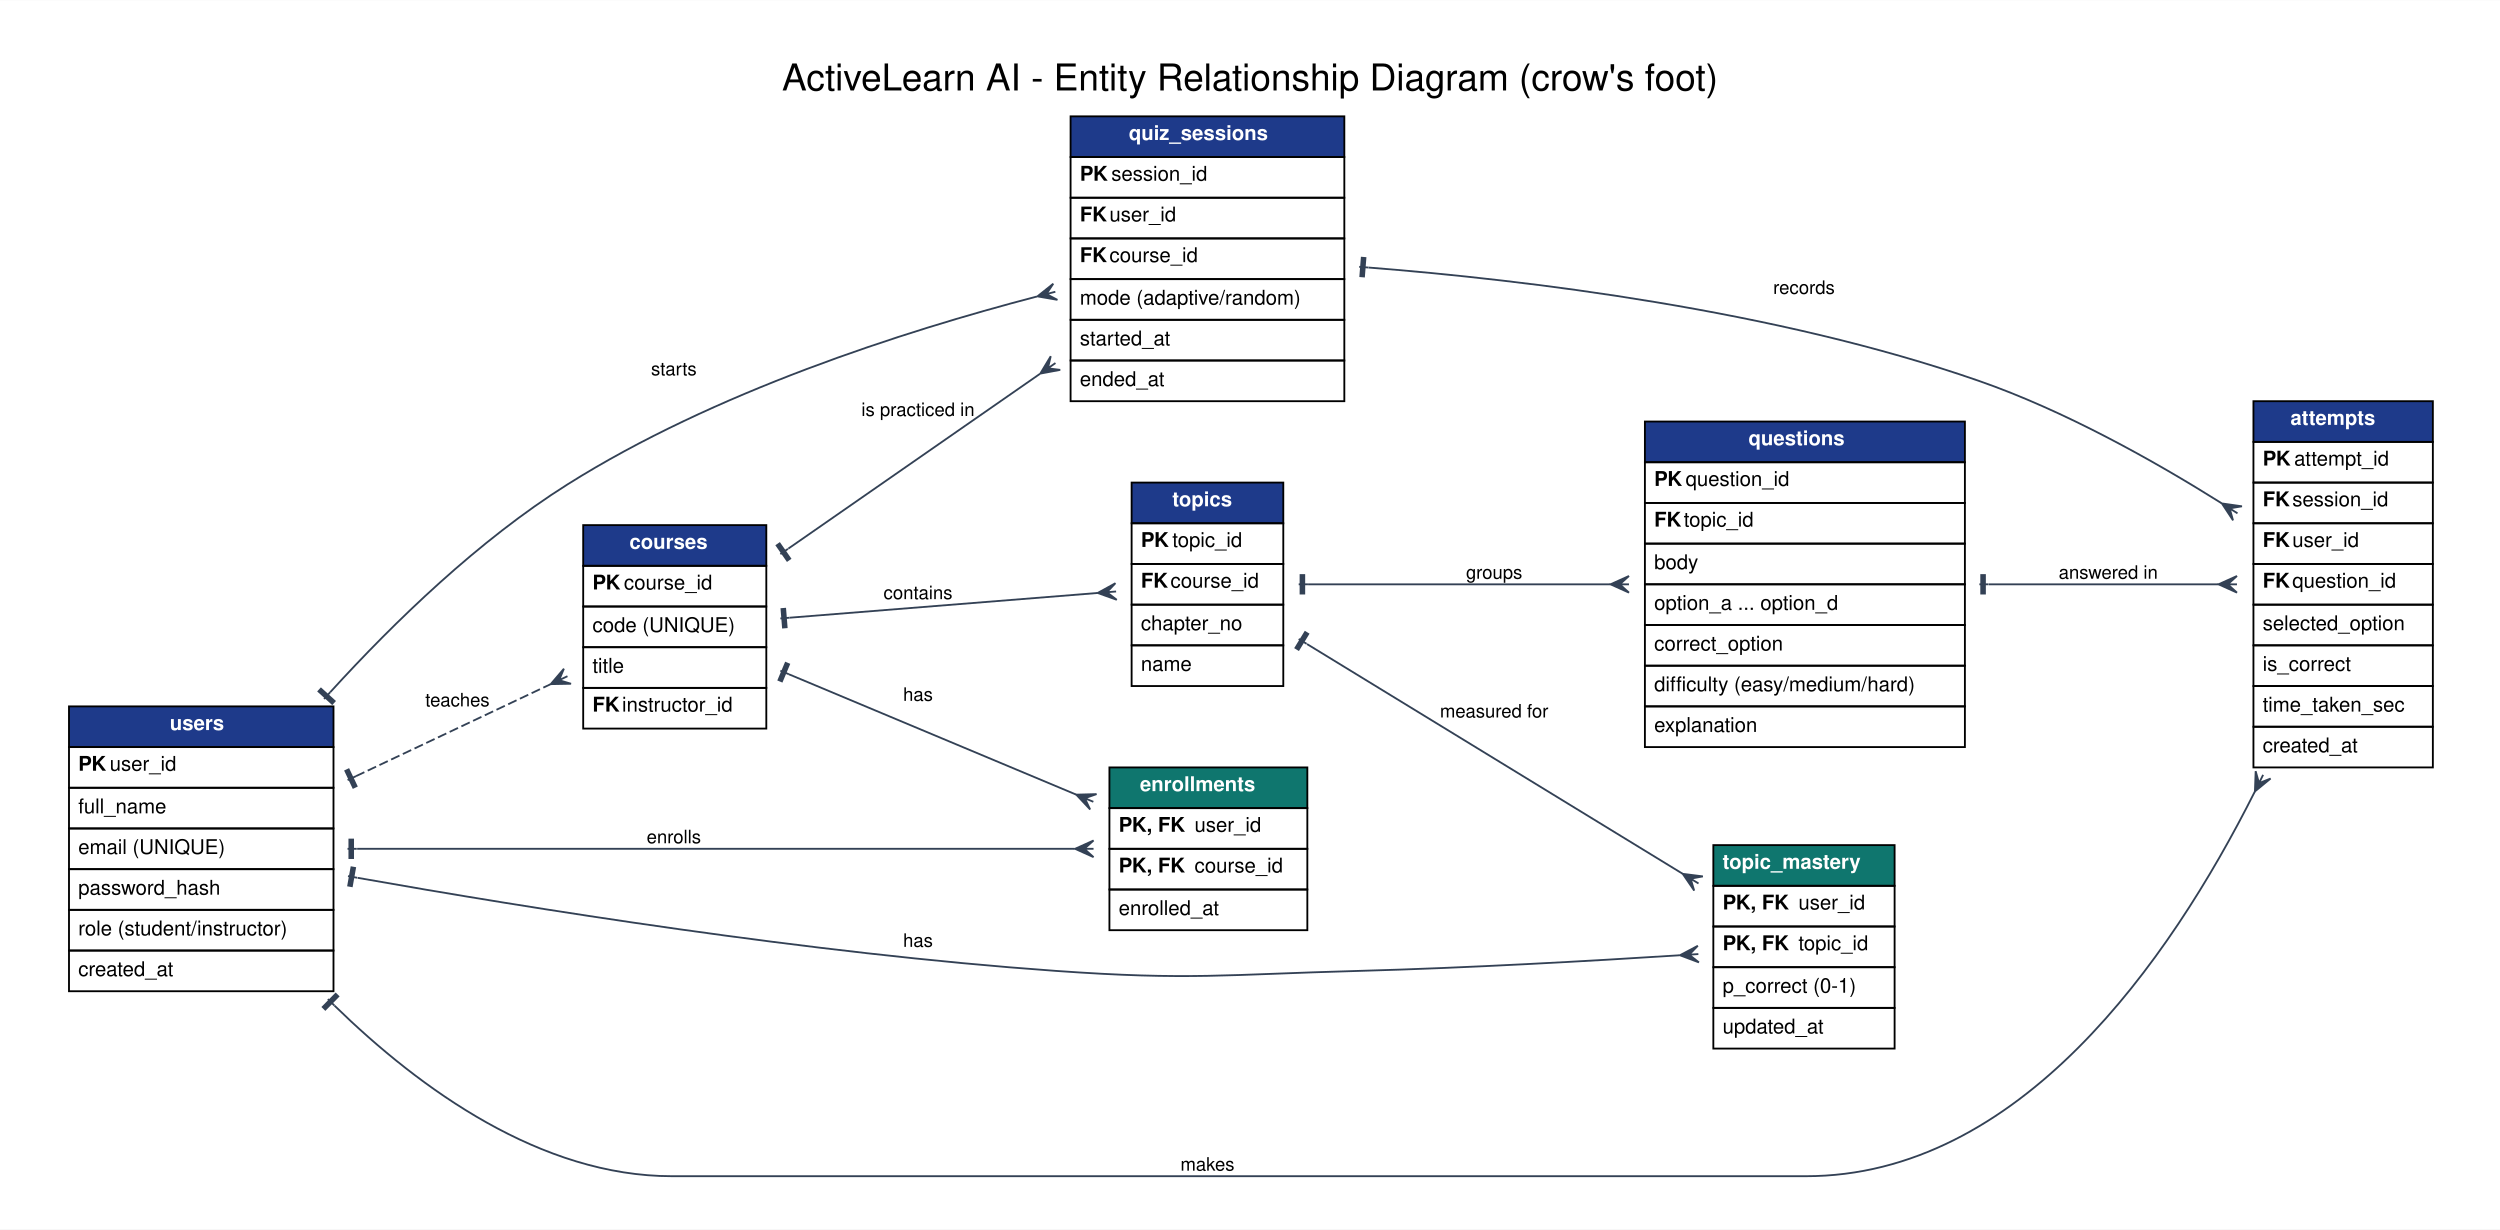
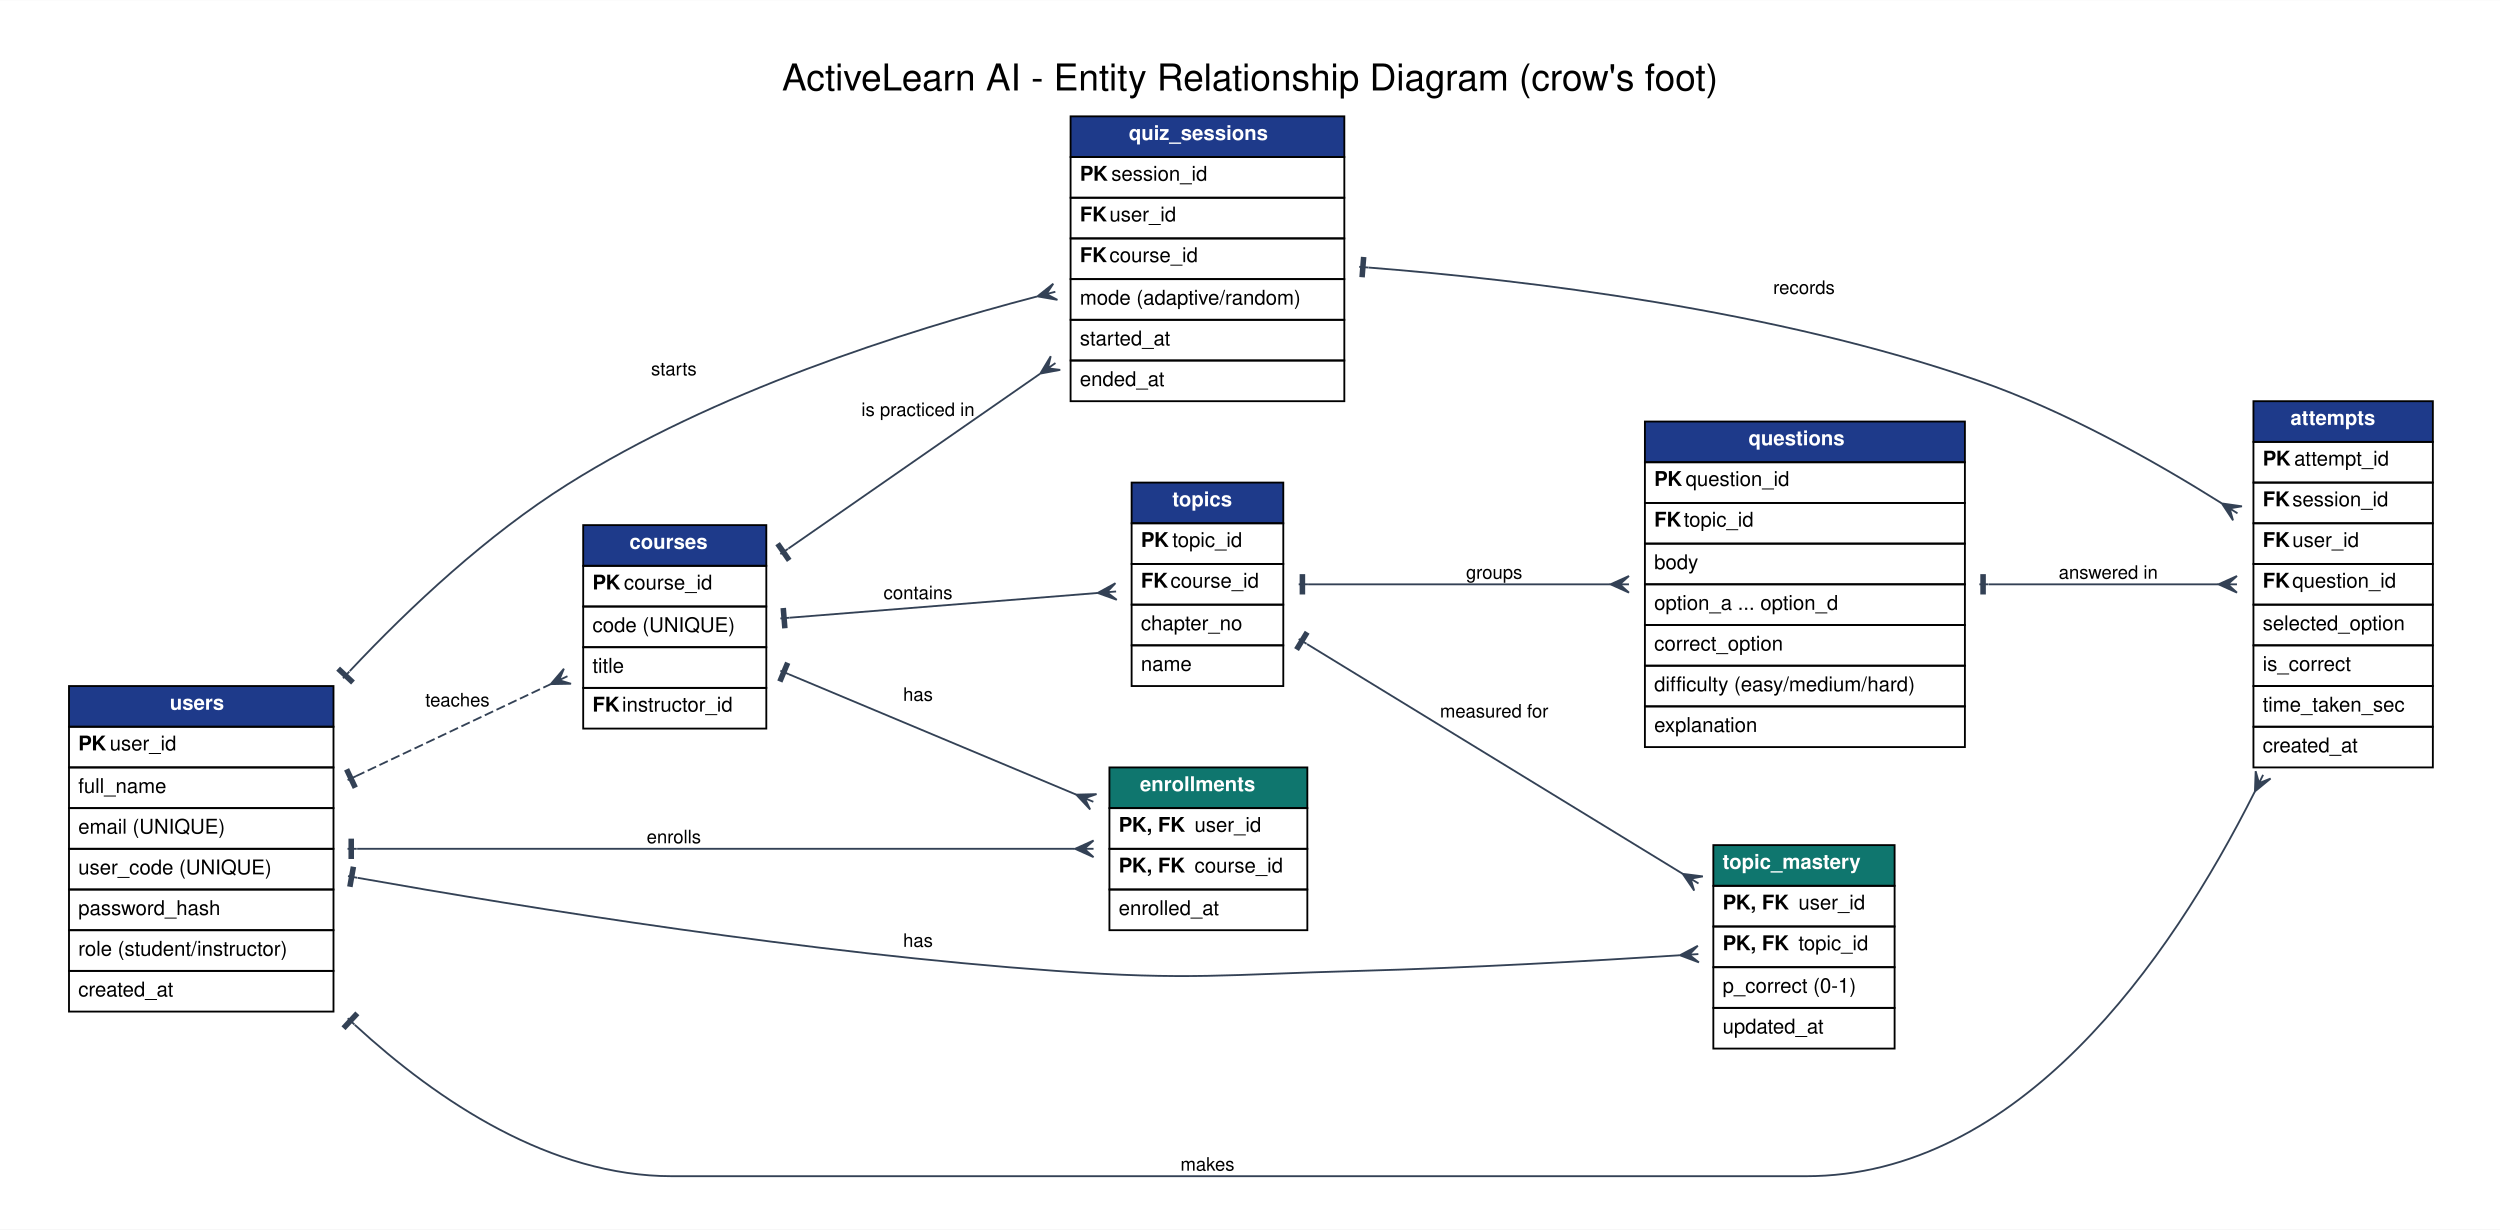
<svg xmlns="http://www.w3.org/2000/svg" width="1352pt" height="665pt" viewBox="0.00 0.00 1351.60 664.60">
  <g id="graph0" class="graph" transform="scale(1 1) rotate(0) translate(28.8 635.8)">
    <polygon fill="white" stroke="transparent" points="-28.8,28.8 -28.8,-635.8 1322.8,-635.8 1322.8,28.8 -28.8,28.8" />
    <text text-anchor="middle" x="647" y="-587" font-family="Helvetica,sans-Serif" font-size="20.00">ActiveLearn AI - Entity Relationship Diagram (crow's foot)</text>
    <g id="node1" class="node">
-       <polygon fill="#1e3a8a" stroke="transparent" points="8.5,-232 8.5,-254 151.5,-254 151.5,-232 8.5,-232" />
-       <polygon fill="none" stroke="black" points="8.5,-232 8.5,-254 151.5,-254 151.5,-232 8.5,-232" />
-       <text text-anchor="start" x="63" y="-241.2" font-family="Helvetica,sans-Serif" font-weight="bold" font-size="11.00" fill="white">users</text>
-       <polygon fill="none" stroke="black" points="8.5,-210 8.5,-232 151.5,-232 151.5,-210 8.5,-210" />
-       <text text-anchor="start" x="13.5" y="-219.2" font-family="Helvetica,sans-Serif" font-weight="bold" font-size="11.00">PK</text>
-       <text text-anchor="start" x="30.5" y="-219.2" font-family="Helvetica,sans-Serif" font-size="11.00"> user_id</text>
-       <polygon fill="none" stroke="black" points="8.5,-188 8.5,-210 151.5,-210 151.5,-188 8.5,-188" />
-       <text text-anchor="start" x="13.5" y="-196.2" font-family="Helvetica,sans-Serif" font-size="11.00">full_name</text>
-       <polygon fill="none" stroke="black" points="8.5,-166 8.5,-188 151.5,-188 151.5,-166 8.5,-166" />
-       <text text-anchor="start" x="13.5" y="-174.2" font-family="Helvetica,sans-Serif" font-size="11.00">email (UNIQUE)</text>
-       <polygon fill="none" stroke="black" points="8.5,-144 8.5,-166 151.5,-166 151.5,-144 8.5,-144" />
-       <text text-anchor="start" x="13.5" y="-152.2" font-family="Helvetica,sans-Serif" font-size="11.00">password_hash</text>
-       <polygon fill="none" stroke="black" points="8.5,-122 8.5,-144 151.5,-144 151.5,-122 8.5,-122" />
-       <text text-anchor="start" x="13.5" y="-130.2" font-family="Helvetica,sans-Serif" font-size="11.00">role (student/instructor)</text>
-       <polygon fill="none" stroke="black" points="8.5,-100 8.5,-122 151.5,-122 151.5,-100 8.5,-100" />
-       <text text-anchor="start" x="13.5" y="-108.2" font-family="Helvetica,sans-Serif" font-size="11.00">created_at</text>
+       <polygon fill="#1e3a8a" stroke="transparent" points="8.5,-243 8.5,-265 151.5,-265 151.5,-243 8.5,-243" />
+       <polygon fill="none" stroke="black" points="8.5,-243 8.5,-265 151.5,-265 151.5,-243 8.5,-243" />
+       <text text-anchor="start" x="63" y="-252.2" font-family="Helvetica,sans-Serif" font-weight="bold" font-size="11.00" fill="white">users</text>
+       <polygon fill="none" stroke="black" points="8.5,-221 8.5,-243 151.5,-243 151.5,-221 8.5,-221" />
+       <text text-anchor="start" x="13.5" y="-230.2" font-family="Helvetica,sans-Serif" font-weight="bold" font-size="11.00">PK</text>
+       <text text-anchor="start" x="30.5" y="-230.2" font-family="Helvetica,sans-Serif" font-size="11.00"> user_id</text>
+       <polygon fill="none" stroke="black" points="8.5,-199 8.5,-221 151.5,-221 151.5,-199 8.5,-199" />
+       <text text-anchor="start" x="13.5" y="-207.2" font-family="Helvetica,sans-Serif" font-size="11.00">full_name</text>
+       <polygon fill="none" stroke="black" points="8.5,-177 8.5,-199 151.5,-199 151.5,-177 8.5,-177" />
+       <text text-anchor="start" x="13.5" y="-185.2" font-family="Helvetica,sans-Serif" font-size="11.00">email (UNIQUE)</text>
+       <polygon fill="none" stroke="black" points="8.5,-155 8.5,-177 151.5,-177 151.5,-155 8.5,-155" />
+       <text text-anchor="start" x="13.5" y="-163.2" font-family="Helvetica,sans-Serif" font-size="11.00">user_code (UNIQUE)</text>
+       <polygon fill="none" stroke="black" points="8.5,-133 8.5,-155 151.5,-155 151.5,-133 8.5,-133" />
+       <text text-anchor="start" x="13.5" y="-141.2" font-family="Helvetica,sans-Serif" font-size="11.00">password_hash</text>
+       <polygon fill="none" stroke="black" points="8.5,-111 8.5,-133 151.5,-133 151.5,-111 8.5,-111" />
+       <text text-anchor="start" x="13.5" y="-119.2" font-family="Helvetica,sans-Serif" font-size="11.00">role (student/instructor)</text>
+       <polygon fill="none" stroke="black" points="8.5,-89 8.5,-111 151.5,-111 151.5,-89 8.5,-89" />
+       <text text-anchor="start" x="13.5" y="-97.2" font-family="Helvetica,sans-Serif" font-size="11.00">created_at</text>
    </g>
    <g id="node2" class="node">
      <polygon fill="#1e3a8a" stroke="transparent" points="286.5,-330 286.5,-352 385.5,-352 385.5,-330 286.5,-330" />
      <polygon fill="none" stroke="black" points="286.5,-330 286.5,-352 385.5,-352 385.5,-330 286.5,-330" />
      <text text-anchor="start" x="311.5" y="-339.2" font-family="Helvetica,sans-Serif" font-weight="bold" font-size="11.00" fill="white">courses</text>
      <polygon fill="none" stroke="black" points="286.5,-308 286.5,-330 385.5,-330 385.5,-308 286.5,-308" />
      <text text-anchor="start" x="291.5" y="-317.2" font-family="Helvetica,sans-Serif" font-weight="bold" font-size="11.00">PK</text>
      <text text-anchor="start" x="308.5" y="-317.2" font-family="Helvetica,sans-Serif" font-size="11.00"> course_id</text>
      <polygon fill="none" stroke="black" points="286.5,-286 286.5,-308 385.5,-308 385.5,-286 286.5,-286" />
      <text text-anchor="start" x="291.5" y="-294.2" font-family="Helvetica,sans-Serif" font-size="11.00">code (UNIQUE)</text>
      <polygon fill="none" stroke="black" points="286.5,-264 286.5,-286 385.5,-286 385.5,-264 286.5,-264" />
      <text text-anchor="start" x="291.5" y="-272.2" font-family="Helvetica,sans-Serif" font-size="11.00">title</text>
      <polygon fill="none" stroke="black" points="286.5,-242 286.5,-264 385.5,-264 385.5,-242 286.5,-242" />
      <text text-anchor="start" x="291.5" y="-251.2" font-family="Helvetica,sans-Serif" font-weight="bold" font-size="11.00">FK</text>
      <text text-anchor="start" x="307.5" y="-251.2" font-family="Helvetica,sans-Serif" font-size="11.00"> instructor_id</text>
    </g>
    <g id="edge3" class="edge">
      <path fill="none" stroke="#334155" stroke-dasharray="5,2" d="M163.67,-216.29C197.76,-232.4 236.66,-250.77 268.71,-265.92" />
      <polygon fill="#334155" stroke="#334155" points="157.9,-219.09 162.17,-210.05 163.98,-210.91 159.7,-219.95 157.9,-219.09" />
      <polyline fill="none" stroke="#334155" points="159.13,-214.15 163.65,-216.28 " />
      <polygon fill="#334155" stroke="#334155" points="268.95,-266.03 276.07,-274.37 273.48,-268.17 278,-270.31 278,-270.31 278,-270.31 273.48,-268.17 279.92,-266.24 268.95,-266.03 268.95,-266.03" />
      <text text-anchor="middle" x="218.5" y="-254" font-family="Helvetica,sans-Serif" font-size="10.00">teaches</text>
    </g>
    <g id="node3" class="node">
      <polygon fill="#0f766e" stroke="transparent" points="571,-199 571,-221 678,-221 678,-199 571,-199" />
      <polygon fill="none" stroke="black" points="571,-199 571,-221 678,-221 678,-199 571,-199" />
      <text text-anchor="start" x="587.5" y="-208.2" font-family="Helvetica,sans-Serif" font-weight="bold" font-size="11.00" fill="white">enrollments</text>
      <polygon fill="none" stroke="black" points="571,-177 571,-199 678,-199 678,-177 571,-177" />
      <text text-anchor="start" x="576" y="-186.2" font-family="Helvetica,sans-Serif" font-weight="bold" font-size="11.00">PK, FK</text>
      <text text-anchor="start" x="617" y="-186.2" font-family="Helvetica,sans-Serif" font-size="11.00"> user_id</text>
      <polygon fill="none" stroke="black" points="571,-155 571,-177 678,-177 678,-155 571,-155" />
      <text text-anchor="start" x="576" y="-164.2" font-family="Helvetica,sans-Serif" font-weight="bold" font-size="11.00">PK, FK</text>
      <text text-anchor="start" x="617" y="-164.2" font-family="Helvetica,sans-Serif" font-size="11.00"> course_id</text>
      <polygon fill="none" stroke="black" points="571,-133 571,-155 678,-155 678,-133 571,-133" />
      <text text-anchor="start" x="576" y="-141.2" font-family="Helvetica,sans-Serif" font-size="11.00">enrolled_at</text>
    </g>
    <g id="edge1" class="edge">
      <path fill="none" stroke="#334155" d="M164.28,-177C270.65,-177 452.32,-177 552.13,-177" />
      <polygon fill="#334155" stroke="#334155" points="160.09,-182 160.09,-172 162.09,-172 162.09,-182 160.09,-182" />
      <polyline fill="none" stroke="#334155" points="159.09,-177 164.09,-177 " />
      <polygon fill="#334155" stroke="#334155" points="552.41,-177 562.42,-181.5 557.41,-177 562.41,-177 562.41,-177 562.41,-177 557.41,-177 562.41,-172.5 552.41,-177 552.41,-177" />
      <text text-anchor="middle" x="335.5" y="-180" font-family="Helvetica,sans-Serif" font-size="10.00">enrolls</text>
    </g>
    <g id="node6" class="node">
      <polygon fill="#1e3a8a" stroke="transparent" points="550,-551 550,-573 698,-573 698,-551 550,-551" />
      <polygon fill="none" stroke="black" points="550,-551 550,-573 698,-573 698,-551 550,-551" />
      <text text-anchor="start" x="581.5" y="-560.2" font-family="Helvetica,sans-Serif" font-weight="bold" font-size="11.00" fill="white">quiz_sessions</text>
      <polygon fill="none" stroke="black" points="550,-529 550,-551 698,-551 698,-529 550,-529" />
      <text text-anchor="start" x="555" y="-538.2" font-family="Helvetica,sans-Serif" font-weight="bold" font-size="11.00">PK</text>
      <text text-anchor="start" x="572" y="-538.2" font-family="Helvetica,sans-Serif" font-size="11.00"> session_id</text>
      <polygon fill="none" stroke="black" points="550,-507 550,-529 698,-529 698,-507 550,-507" />
      <text text-anchor="start" x="555" y="-516.2" font-family="Helvetica,sans-Serif" font-weight="bold" font-size="11.00">FK</text>
      <text text-anchor="start" x="571" y="-516.2" font-family="Helvetica,sans-Serif" font-size="11.00"> user_id</text>
      <polygon fill="none" stroke="black" points="550,-485 550,-507 698,-507 698,-485 550,-485" />
      <text text-anchor="start" x="555" y="-494.2" font-family="Helvetica,sans-Serif" font-weight="bold" font-size="11.00">FK</text>
      <text text-anchor="start" x="571" y="-494.2" font-family="Helvetica,sans-Serif" font-size="11.00"> course_id</text>
      <polygon fill="none" stroke="black" points="550,-463 550,-485 698,-485 698,-463 550,-463" />
      <text text-anchor="start" x="555" y="-471.2" font-family="Helvetica,sans-Serif" font-size="11.00">mode (adaptive/random)</text>
      <polygon fill="none" stroke="black" points="550,-441 550,-463 698,-463 698,-441 550,-441" />
      <text text-anchor="start" x="555" y="-449.2" font-family="Helvetica,sans-Serif" font-size="11.00">started_at</text>
      <polygon fill="none" stroke="black" points="550,-419 550,-441 698,-441 698,-419 550,-419" />
      <text text-anchor="start" x="555" y="-427.2" font-family="Helvetica,sans-Serif" font-size="11.00">ended_at</text>
    </g>
    <g id="edge6" class="edge">
-       <path fill="none" stroke="#334155" d="M149.78,-261.72C184.89,-300.26 230.16,-343.87 278,-374 357.07,-423.79 459.16,-456.64 531.73,-475.58" />
-       <polygon fill="#334155" stroke="#334155" points="143.38,-262.11 150.79,-255.39 152.14,-256.88 144.73,-263.59 143.38,-262.11" />
-       <polyline fill="none" stroke="#334155" points="146.42,-258.01 149.77,-261.72 " />
+       <path fill="none" stroke="#334155" d="M160.28,-273.07C193.69,-308.6 234.8,-346.8 278,-374 357.07,-423.79 459.16,-456.64 531.73,-475.58" />
+       <polygon fill="#334155" stroke="#334155" points="153.69,-273.34 160.99,-266.51 162.36,-267.97 155.05,-274.8 153.69,-273.34" />
+       <polyline fill="none" stroke="#334155" points="156.66,-269.19 160.07,-272.84 " />
      <polygon fill="#334155" stroke="#334155" points="532.08,-475.67 540.64,-482.52 536.92,-476.92 541.76,-478.16 541.76,-478.16 541.76,-478.16 536.92,-476.92 542.88,-473.8 532.08,-475.67 532.08,-475.67" />
      <text text-anchor="middle" x="335.5" y="-433" font-family="Helvetica,sans-Serif" font-size="10.00">starts</text>
    </g>
    <g id="node7" class="node">
      <polygon fill="#1e3a8a" stroke="transparent" points="1189.5,-397 1189.5,-419 1286.5,-419 1286.5,-397 1189.5,-397" />
      <polygon fill="none" stroke="black" points="1189.5,-397 1189.5,-419 1286.5,-419 1286.5,-397 1189.5,-397" />
      <text text-anchor="start" x="1209.5" y="-406.2" font-family="Helvetica,sans-Serif" font-weight="bold" font-size="11.00" fill="white">attempts</text>
      <polygon fill="none" stroke="black" points="1189.5,-375 1189.5,-397 1286.5,-397 1286.5,-375 1189.5,-375" />
      <text text-anchor="start" x="1194.5" y="-384.2" font-family="Helvetica,sans-Serif" font-weight="bold" font-size="11.00">PK</text>
      <text text-anchor="start" x="1211.5" y="-384.2" font-family="Helvetica,sans-Serif" font-size="11.00"> attempt_id</text>
      <polygon fill="none" stroke="black" points="1189.5,-353 1189.5,-375 1286.5,-375 1286.5,-353 1189.5,-353" />
      <text text-anchor="start" x="1194.5" y="-362.2" font-family="Helvetica,sans-Serif" font-weight="bold" font-size="11.00">FK</text>
      <text text-anchor="start" x="1210.5" y="-362.2" font-family="Helvetica,sans-Serif" font-size="11.00"> session_id</text>
      <polygon fill="none" stroke="black" points="1189.5,-331 1189.5,-353 1286.5,-353 1286.5,-331 1189.5,-331" />
      <text text-anchor="start" x="1194.5" y="-340.2" font-family="Helvetica,sans-Serif" font-weight="bold" font-size="11.00">FK</text>
      <text text-anchor="start" x="1210.5" y="-340.2" font-family="Helvetica,sans-Serif" font-size="11.00"> user_id</text>
      <polygon fill="none" stroke="black" points="1189.5,-309 1189.5,-331 1286.5,-331 1286.5,-309 1189.5,-309" />
      <text text-anchor="start" x="1194.5" y="-318.2" font-family="Helvetica,sans-Serif" font-weight="bold" font-size="11.00">FK</text>
      <text text-anchor="start" x="1210.5" y="-318.2" font-family="Helvetica,sans-Serif" font-size="11.00"> question_id</text>
      <polygon fill="none" stroke="black" points="1189.5,-287 1189.5,-309 1286.5,-309 1286.5,-287 1189.5,-287" />
      <text text-anchor="start" x="1194.5" y="-295.2" font-family="Helvetica,sans-Serif" font-size="11.00">selected_option</text>
      <polygon fill="none" stroke="black" points="1189.5,-265 1189.5,-287 1286.5,-287 1286.5,-265 1189.5,-265" />
      <text text-anchor="start" x="1194.5" y="-273.2" font-family="Helvetica,sans-Serif" font-size="11.00">is_correct</text>
      <polygon fill="none" stroke="black" points="1189.5,-243 1189.5,-265 1286.5,-265 1286.5,-243 1189.5,-243" />
      <text text-anchor="start" x="1194.5" y="-251.2" font-family="Helvetica,sans-Serif" font-size="11.00">time_taken_sec</text>
      <polygon fill="none" stroke="black" points="1189.5,-221 1189.5,-243 1286.5,-243 1286.5,-221 1189.5,-221" />
      <text text-anchor="start" x="1194.5" y="-229.2" font-family="Helvetica,sans-Serif" font-size="11.00">created_at</text>
    </g>
    <g id="edge9" class="edge">
-       <path fill="none" stroke="#334155" d="M152.07,-92.2C198.66,-46.75 263.78,0 334.5,0 334.5,0 334.5,0 947.5,0 1062.69,0 1143.82,-115.61 1190.21,-207.86" />
-       <polygon fill="#334155" stroke="#334155" points="152.68,-98.61 145.67,-91.49 147.09,-90.08 154.11,-97.21 152.68,-98.61" />
-       <polyline fill="none" stroke="#334155" points="148.46,-95.75 152.02,-92.24 " />
+       <path fill="none" stroke="#334155" d="M162.99,-81.85C208.58,-39.92 269.15,0 334.5,0 334.5,0 334.5,0 947.5,0 1062.69,0 1143.82,-115.61 1190.21,-207.86" />
+       <polygon fill="#334155" stroke="#334155" points="163.32,-88.37 156.51,-81.05 157.98,-79.68 164.79,-87.01 163.32,-88.37" />
+       <polyline fill="none" stroke="#334155" points="159.19,-85.39 162.85,-81.99 " />
      <polygon fill="#334155" stroke="#334155" points="1190.3,-208.03 1190.7,-218.98 1192.52,-212.51 1194.73,-216.99 1194.73,-216.99 1194.73,-216.99 1192.52,-212.51 1198.77,-214.99 1190.3,-208.03 1190.3,-208.03" />
      <text text-anchor="middle" x="624" y="-3" font-family="Helvetica,sans-Serif" font-size="10.00">makes</text>
    </g>
    <g id="node8" class="node">
      <polygon fill="#0f766e" stroke="transparent" points="897.5,-157 897.5,-179 995.5,-179 995.5,-157 897.5,-157" />
      <polygon fill="none" stroke="black" points="897.5,-157 897.5,-179 995.5,-179 995.5,-157 897.5,-157" />
      <text text-anchor="start" x="902.5" y="-166.2" font-family="Helvetica,sans-Serif" font-weight="bold" font-size="11.00" fill="white">topic_mastery</text>
      <polygon fill="none" stroke="black" points="897.5,-135 897.5,-157 995.5,-157 995.5,-135 897.5,-135" />
      <text text-anchor="start" x="902.5" y="-144.2" font-family="Helvetica,sans-Serif" font-weight="bold" font-size="11.00">PK, FK</text>
      <text text-anchor="start" x="943.5" y="-144.2" font-family="Helvetica,sans-Serif" font-size="11.00"> user_id</text>
      <polygon fill="none" stroke="black" points="897.5,-113 897.5,-135 995.5,-135 995.5,-113 897.5,-113" />
      <text text-anchor="start" x="902.5" y="-122.2" font-family="Helvetica,sans-Serif" font-weight="bold" font-size="11.00">PK, FK</text>
      <text text-anchor="start" x="943.5" y="-122.2" font-family="Helvetica,sans-Serif" font-size="11.00"> topic_id</text>
      <polygon fill="none" stroke="black" points="897.5,-91 897.5,-113 995.5,-113 995.5,-91 897.5,-91" />
      <text text-anchor="start" x="902.5" y="-99.2" font-family="Helvetica,sans-Serif" font-size="11.00">p_correct (0-1)</text>
      <polygon fill="none" stroke="black" points="897.5,-69 897.5,-91 995.5,-91 995.5,-69 897.5,-69" />
      <text text-anchor="start" x="902.5" y="-77.2" font-family="Helvetica,sans-Serif" font-size="11.00">updated_at</text>
    </g>
    <g id="edge11" class="edge">
      <path fill="none" stroke="#334155" d="M164.51,-161.32C256.71,-144.97 409.28,-120.44 542,-111 614.71,-105.83 633.14,-109.02 706,-111 764.56,-112.59 831.08,-116.36 879.13,-119.43" />
      <polygon fill="#334155" stroke="#334155" points="161.21,-166.99 159.45,-157.14 161.42,-156.79 163.17,-166.64 161.21,-166.99" />
      <polyline fill="none" stroke="#334155" points="159.35,-162.24 164.27,-161.36 " />
      <polygon fill="#334155" stroke="#334155" points="879.42,-119.45 889.11,-124.58 884.41,-119.77 889.4,-120.09 889.4,-120.09 889.4,-120.09 884.41,-119.77 889.69,-115.6 879.42,-119.45 879.42,-119.45" />
      <text text-anchor="middle" x="467.5" y="-124" font-family="Helvetica,sans-Serif" font-size="10.00">has</text>
    </g>
    <g id="edge2" class="edge">
      <path fill="none" stroke="#334155" d="M397.74,-271.35C443.29,-252.27 505.5,-226.21 553.01,-206.31" />
      <polygon fill="#334155" stroke="#334155" points="395.96,-277.52 392.09,-268.29 393.94,-267.52 397.8,-276.74 395.96,-277.52" />
      <polyline fill="none" stroke="#334155" points="393.1,-273.29 397.71,-271.36 " />
      <polygon fill="#334155" stroke="#334155" points="553.08,-206.28 564.05,-206.57 557.7,-204.35 562.31,-202.42 562.31,-202.42 562.31,-202.42 557.7,-204.35 560.57,-198.27 553.08,-206.28 553.08,-206.28" />
      <text text-anchor="middle" x="467.5" y="-257" font-family="Helvetica,sans-Serif" font-size="10.00">has</text>
    </g>
    <g id="node4" class="node">
      <polygon fill="#1e3a8a" stroke="transparent" points="583,-353 583,-375 665,-375 665,-353 583,-353" />
      <polygon fill="none" stroke="black" points="583,-353 583,-375 665,-375 665,-353 583,-353" />
      <text text-anchor="start" x="605" y="-362.2" font-family="Helvetica,sans-Serif" font-weight="bold" font-size="11.00" fill="white">topics</text>
      <polygon fill="none" stroke="black" points="583,-331 583,-353 665,-353 665,-331 583,-331" />
      <text text-anchor="start" x="588" y="-340.2" font-family="Helvetica,sans-Serif" font-weight="bold" font-size="11.00">PK</text>
      <text text-anchor="start" x="605" y="-340.2" font-family="Helvetica,sans-Serif" font-size="11.00"> topic_id</text>
      <polygon fill="none" stroke="black" points="583,-309 583,-331 665,-331 665,-309 583,-309" />
      <text text-anchor="start" x="588" y="-318.2" font-family="Helvetica,sans-Serif" font-weight="bold" font-size="11.00">FK</text>
      <text text-anchor="start" x="604" y="-318.2" font-family="Helvetica,sans-Serif" font-size="11.00"> course_id</text>
      <polygon fill="none" stroke="black" points="583,-287 583,-309 665,-309 665,-287 583,-287" />
      <text text-anchor="start" x="588" y="-295.2" font-family="Helvetica,sans-Serif" font-size="11.00">chapter_no</text>
      <polygon fill="none" stroke="black" points="583,-265 583,-287 665,-287 665,-265 583,-265" />
      <text text-anchor="start" x="588" y="-273.2" font-family="Helvetica,sans-Serif" font-size="11.00">name</text>
    </g>
    <g id="edge4" class="edge">
      <path fill="none" stroke="#334155" d="M398.14,-301.95C447.46,-305.91 516.15,-311.42 564.59,-315.31" />
      <polygon fill="#334155" stroke="#334155" points="393.7,-306.61 394.5,-296.64 396.49,-296.8 395.69,-306.77 393.7,-306.61" />
      <polyline fill="none" stroke="#334155" points="393.1,-301.54 398.09,-301.94 " />
      <polygon fill="#334155" stroke="#334155" points="564.64,-315.31 574.25,-320.6 569.63,-315.72 574.61,-316.12 574.61,-316.12 574.61,-316.12 569.63,-315.72 574.97,-311.63 564.64,-315.31 564.64,-315.31" />
      <text text-anchor="middle" x="467.5" y="-312" font-family="Helvetica,sans-Serif" font-size="10.00">contains</text>
    </g>
    <g id="edge7" class="edge">
      <path fill="none" stroke="#334155" d="M397.39,-339.29C436.93,-366.76 489.14,-403.02 533.38,-433.75" />
      <polygon fill="#334155" stroke="#334155" points="391.07,-340.99 396.78,-332.78 398.42,-333.92 392.71,-342.13 391.07,-340.99" />
      <polyline fill="none" stroke="#334155" points="393.1,-336.32 397.21,-339.17 " />
      <polygon fill="#334155" stroke="#334155" points="533.62,-433.92 539.27,-443.32 537.73,-436.77 541.83,-439.62 541.83,-439.62 541.83,-439.62 537.73,-436.77 544.4,-435.93 533.62,-433.92 533.62,-433.92" />
      <text text-anchor="middle" x="467.5" y="-411" font-family="Helvetica,sans-Serif" font-size="10.00">is practiced in</text>
    </g>
    <g id="node5" class="node">
      <polygon fill="#1e3a8a" stroke="transparent" points="860.5,-386 860.5,-408 1033.5,-408 1033.5,-386 860.5,-386" />
      <polygon fill="none" stroke="black" points="860.5,-386 860.5,-408 1033.5,-408 1033.5,-386 860.5,-386" />
      <text text-anchor="start" x="916.5" y="-395.2" font-family="Helvetica,sans-Serif" font-weight="bold" font-size="11.00" fill="white">questions</text>
      <polygon fill="none" stroke="black" points="860.5,-364 860.5,-386 1033.5,-386 1033.5,-364 860.5,-364" />
      <text text-anchor="start" x="865.5" y="-373.2" font-family="Helvetica,sans-Serif" font-weight="bold" font-size="11.00">PK</text>
      <text text-anchor="start" x="882.5" y="-373.2" font-family="Helvetica,sans-Serif" font-size="11.00"> question_id</text>
      <polygon fill="none" stroke="black" points="860.5,-342 860.5,-364 1033.5,-364 1033.5,-342 860.5,-342" />
      <text text-anchor="start" x="865.5" y="-351.2" font-family="Helvetica,sans-Serif" font-weight="bold" font-size="11.00">FK</text>
      <text text-anchor="start" x="881.5" y="-351.2" font-family="Helvetica,sans-Serif" font-size="11.00"> topic_id</text>
      <polygon fill="none" stroke="black" points="860.5,-320 860.5,-342 1033.5,-342 1033.5,-320 860.5,-320" />
      <text text-anchor="start" x="865.5" y="-328.2" font-family="Helvetica,sans-Serif" font-size="11.00">body</text>
      <polygon fill="none" stroke="black" points="860.5,-298 860.5,-320 1033.5,-320 1033.5,-298 860.5,-298" />
      <text text-anchor="start" x="865.5" y="-306.2" font-family="Helvetica,sans-Serif" font-size="11.00">option_a ... option_d</text>
      <polygon fill="none" stroke="black" points="860.5,-276 860.5,-298 1033.5,-298 1033.5,-276 860.5,-276" />
      <text text-anchor="start" x="865.5" y="-284.2" font-family="Helvetica,sans-Serif" font-size="11.00">correct_option</text>
      <polygon fill="none" stroke="black" points="860.5,-254 860.5,-276 1033.5,-276 1033.5,-254 860.5,-254" />
      <text text-anchor="start" x="865.5" y="-262.2" font-family="Helvetica,sans-Serif" font-size="11.00">difficulty (easy/medium/hard)</text>
      <polygon fill="none" stroke="black" points="860.5,-232 860.5,-254 1033.5,-254 1033.5,-232 860.5,-232" />
      <text text-anchor="start" x="865.5" y="-240.2" font-family="Helvetica,sans-Serif" font-size="11.00">explanation</text>
    </g>
    <g id="edge5" class="edge">
      <path fill="none" stroke="#334155" d="M678.39,-320C722.8,-320 787.33,-320 841.83,-320" />
      <polygon fill="#334155" stroke="#334155" points="674.33,-325 674.33,-315 676.33,-315 676.33,-325 674.33,-325" />
      <polyline fill="none" stroke="#334155" points="673.33,-320 678.33,-320 " />
      <polygon fill="#334155" stroke="#334155" points="841.89,-320 851.89,-324.5 846.89,-320 851.89,-320 851.89,-320 851.89,-320 846.89,-320 851.89,-315.5 841.89,-320 841.89,-320" />
      <text text-anchor="middle" x="779" y="-323" font-family="Helvetica,sans-Serif" font-size="10.00">groups</text>
    </g>
    <g id="edge12" class="edge">
      <path fill="none" stroke="#334155" d="M677.82,-287.7C733.47,-253.67 821.15,-200.05 880.88,-163.52" />
      <polygon fill="#334155" stroke="#334155" points="676.79,-294.19 671.57,-285.66 673.28,-284.61 678.5,-293.15 676.79,-294.19" />
      <polyline fill="none" stroke="#334155" points="673.33,-290.44 677.59,-287.84 " />
      <polygon fill="#334155" stroke="#334155" points="880.95,-163.47 891.83,-162.09 885.22,-160.86 889.49,-158.26 889.49,-158.26 889.49,-158.26 885.22,-160.86 887.14,-154.42 880.95,-163.47 880.95,-163.47" />
      <text text-anchor="middle" x="779" y="-248" font-family="Helvetica,sans-Serif" font-size="10.00">measured for</text>
    </g>
    <g id="edge10" class="edge">
      <path fill="none" stroke="#334155" d="M1046.48,-320C1087.44,-320 1133.83,-320 1170.52,-320" />
      <polygon fill="#334155" stroke="#334155" points="1042.33,-325 1042.33,-315 1044.33,-315 1044.33,-325 1042.33,-325" />
      <polyline fill="none" stroke="#334155" points="1041.33,-320 1046.33,-320 " />
      <polygon fill="#334155" stroke="#334155" points="1170.6,-320 1180.6,-324.5 1175.6,-320 1180.6,-320 1180.6,-320 1180.6,-320 1175.6,-320 1180.6,-315.5 1170.6,-320 1170.6,-320" />
      <text text-anchor="middle" x="1111" y="-323" font-family="Helvetica,sans-Serif" font-size="10.00">answered in</text>
    </g>
    <g id="edge8" class="edge">
      <path fill="none" stroke="#334155" d="M711.09,-491.26C796.76,-484.49 930.97,-468.3 1041,-430 1087.31,-413.88 1135.36,-387.01 1172.23,-363.86" />
      <polygon fill="#334155" stroke="#334155" points="707.42,-496.56 706.64,-486.59 708.63,-486.43 709.41,-496.4 707.42,-496.56" />
      <polyline fill="none" stroke="#334155" points="706.03,-491.65 711.02,-491.26 " />
      <polygon fill="#334155" stroke="#334155" points="1172.43,-363.73 1183.29,-362.17 1176.65,-361.05 1180.88,-358.37 1180.88,-358.37 1180.88,-358.37 1176.65,-361.05 1178.46,-354.58 1172.43,-363.73 1172.43,-363.73" />
      <text text-anchor="middle" x="946.5" y="-477" font-family="Helvetica,sans-Serif" font-size="10.00">records</text>
    </g>
  </g>
</svg>
